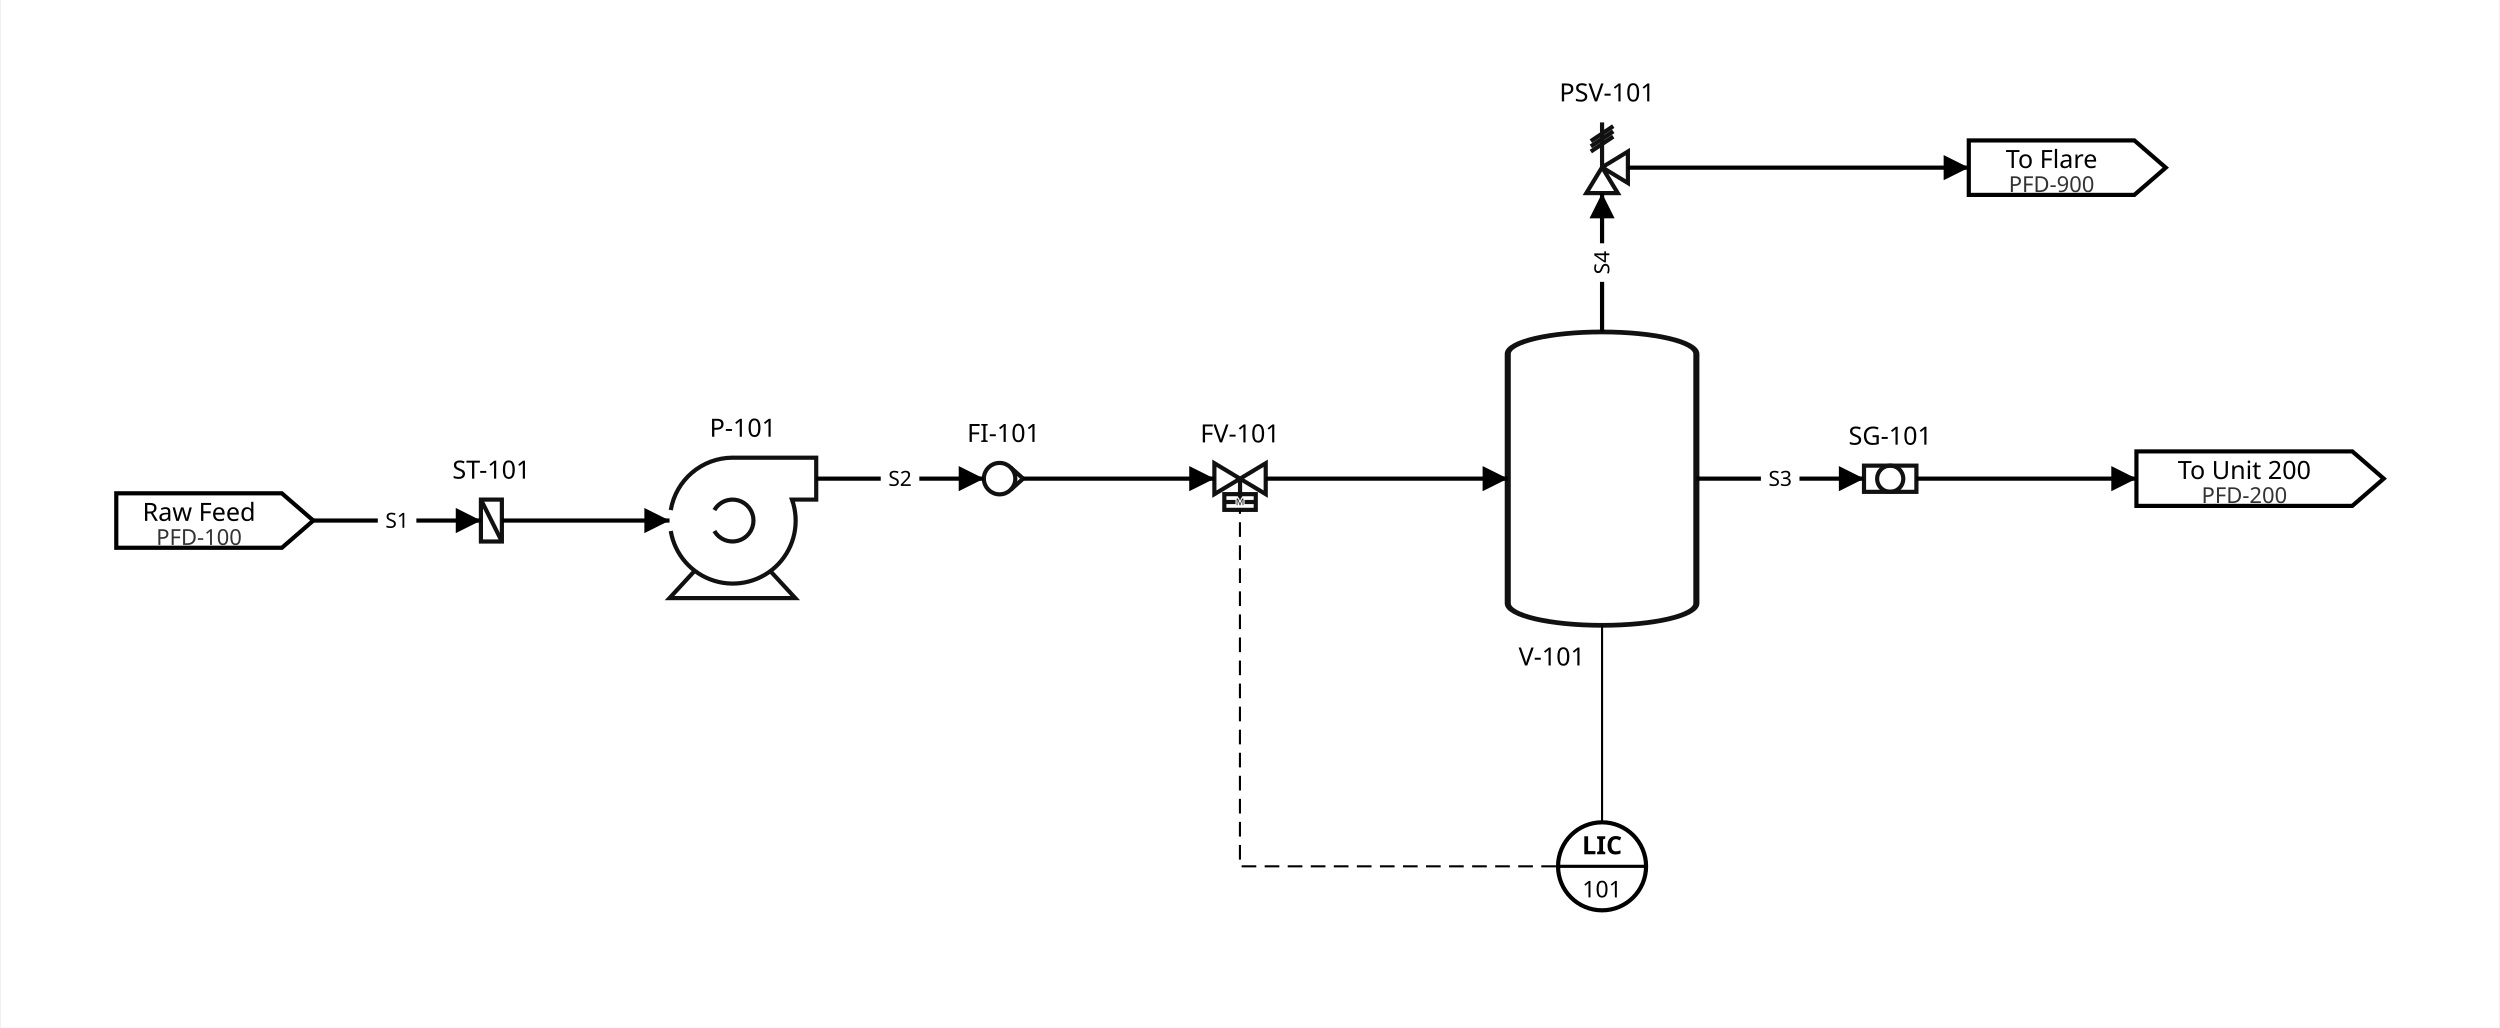
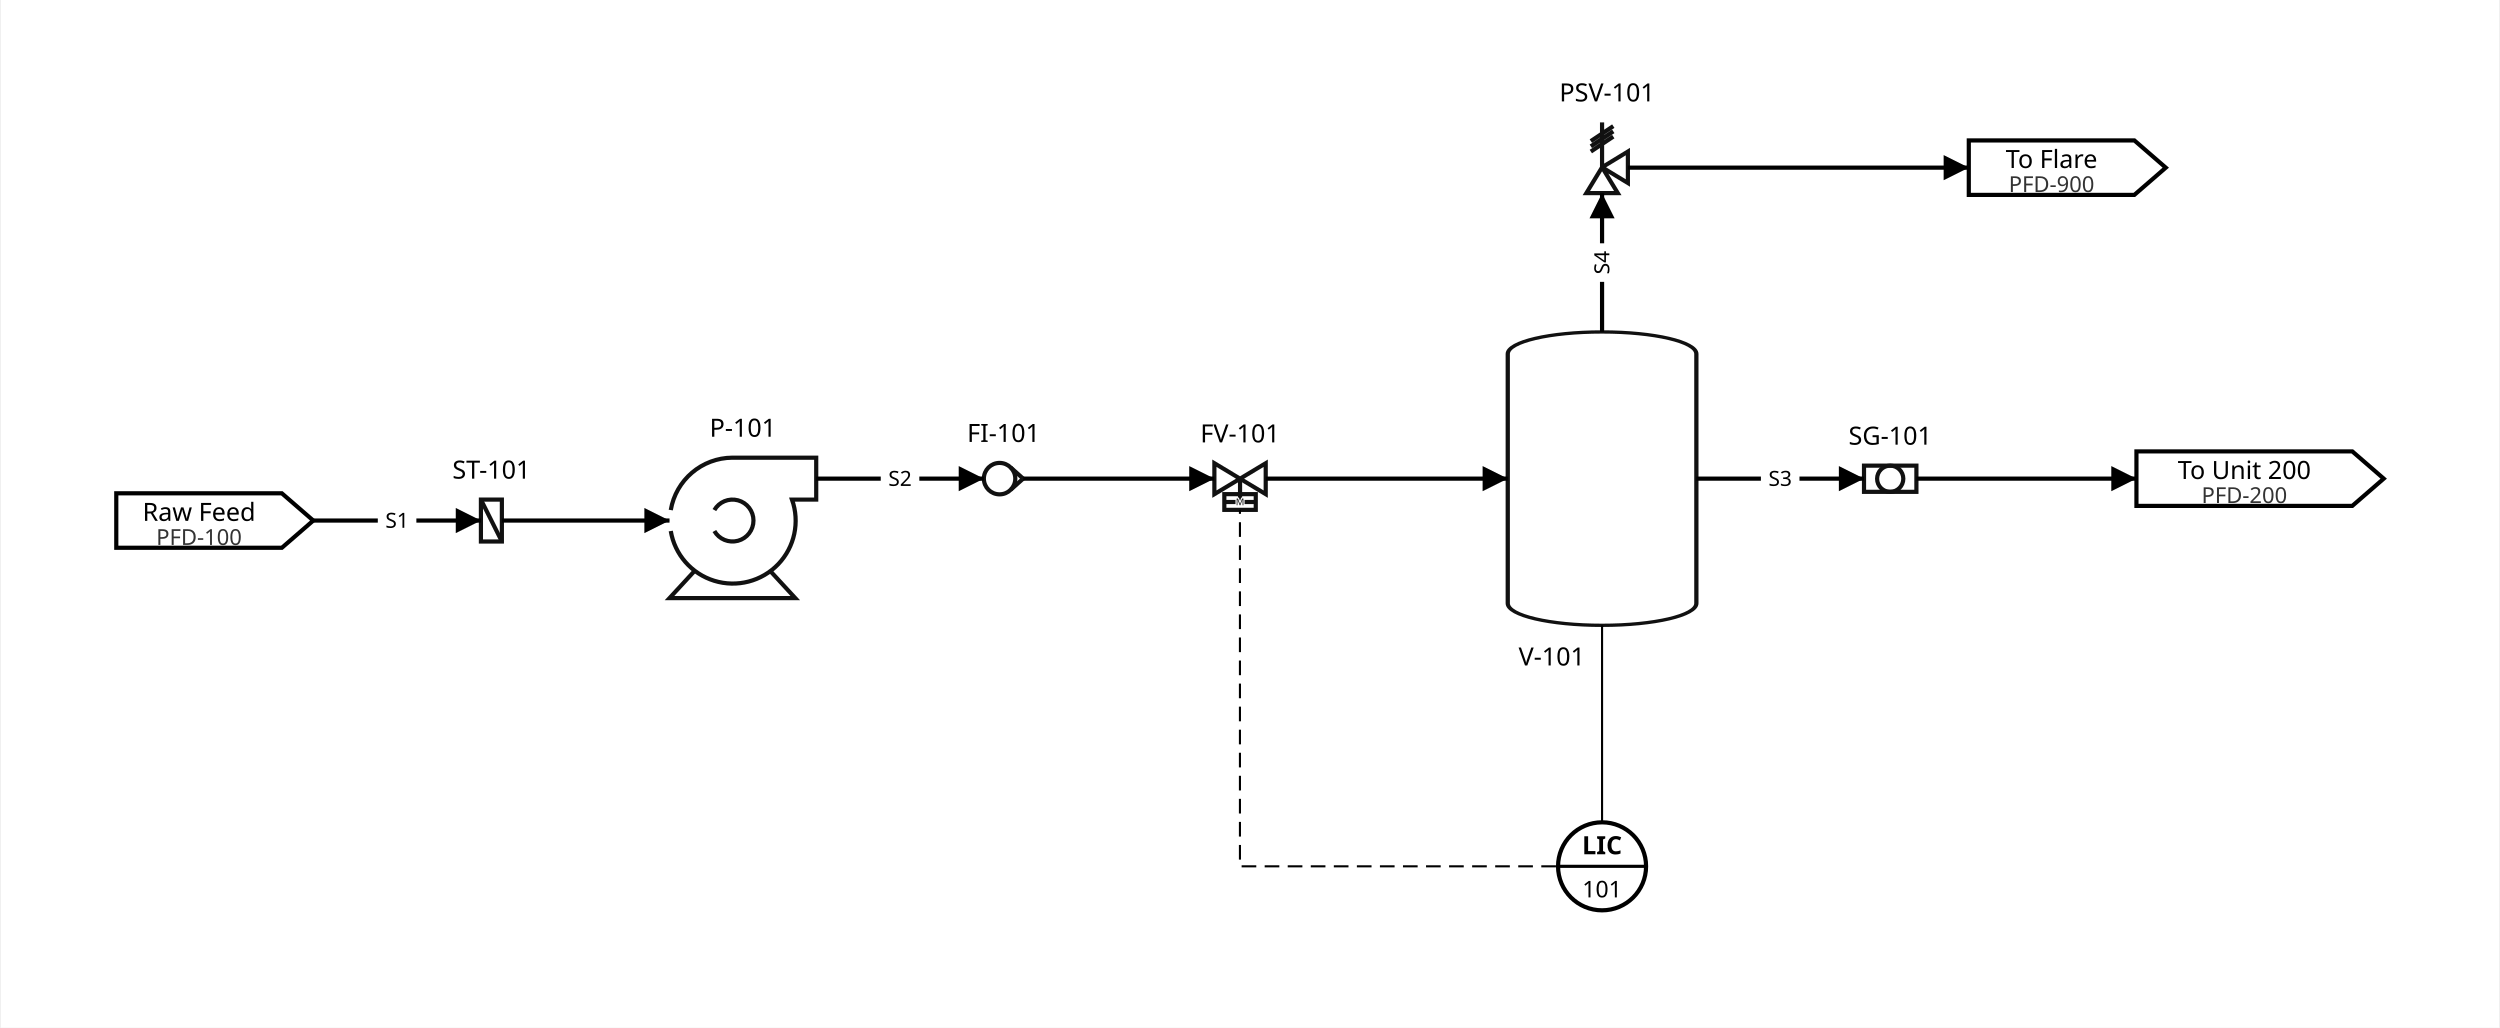
<svg xmlns="http://www.w3.org/2000/svg" width="1192" height="490" viewBox="-39.0 51.6 1192.0 490.4">
  <rect x="-39.0" y="51.6" width="1192.0" height="490.4" fill="white" />
  <defs>
    <marker id="arrow_black" viewBox="0 0 10 10" refX="10" refY="5" markerWidth="12" markerHeight="12" markerUnits="userSpaceOnUse" orient="auto-start-reverse">
      <path d="M 0 0 L 10 5 L 0 10 z" fill="black" />
    </marker>
    <symbol id="sym_fitting_rotameter" viewBox="0 0 18.8 15.0" overflow="visible">
      <g transform="scale(0.25)">
        <path d="M 51.5 9.0 L 75.0 30.0 L 51.5 51.0" fill="none" stroke="#111" stroke-width="8.0" />
        <ellipse cx="30.0" cy="30.0" rx="30.0" ry="30.0" fill="none" stroke="#111" stroke-width="8.0" />
      </g>
    </symbol>
    <symbol id="sym_fitting_sight_glass" viewBox="0 0 25.0 12.5" overflow="visible">
      <g transform="scale(0.25)">
        <rect x="0.0" y="0.0" width="100.0" height="50.0" fill="none" stroke="#111" stroke-width="8.0" />
        <ellipse cx="50.0" cy="25.0" rx="25.0" ry="25.0" fill="none" stroke="#111" stroke-width="8.0" />
      </g>
    </symbol>
    <symbol id="sym_fitting_strainer" viewBox="0 0 10.0 20.0" overflow="visible">
      <g transform="scale(0.25)">
        <rect x="0.0" y="0.0" width="40.0" height="80.0" fill="none" stroke="#111" stroke-width="8.0" />
        <path d="M 0.0 0.0 L 40.0 80.0" fill="none" stroke="#111" stroke-width="8.0" />
      </g>
    </symbol>
    <symbol id="sym_instrument_panel" viewBox="0 0 44.0 44.0" overflow="visible">
      <circle cx="22" cy="22" r="21" fill="white" stroke="black" stroke-width="2" />
      <line x1="1" y1="22" x2="43" y2="22" stroke="black" stroke-width="1.5" />
    </symbol>
    <symbol id="sym_pump" viewBox="0 0 70.0 67.0" overflow="visible">
      <path d="M 12.0 54.0 L 0.0 67.0 L 60.0 67.0 L 48.0 54.0" fill="none" stroke="#111" stroke-width="2.0" />
      <path d="M 0.6 25.0 A 30.0 30.0 0.0 0 1 30.0 0.0 L 70.0 0.0 L 70.0 20.0 L 58.45 20.0 A 30.0 30.0 0.0 0 1 51.859 50.83 A 30.0 30.0 0.0 0 1 21.341 58.742 A 30.0 30.0 0.0 0 1 0.6 35.0" fill="none" stroke="#111" stroke-width="2.0" />
      <path d="M 21.4 25.0 A 10.0 10.0 0.0 1 1 21.4 35.0" fill="none" stroke="#111" stroke-width="2.0" />
    </symbol>
    <symbol id="sym_valve_motor_ty" viewBox="0 0 24.5 22.2" overflow="visible">
      <g transform="scale(0.25)">
        <path d="M 0.0 89.0 L 0.0 30.0 L 98.0 89.0 L 98.0 30.0 Z" fill="none" stroke="#111" stroke-width="8.0" />
        <rect x="19.0" y="0.0" width="60.0" height="30.0" fill="none" stroke="#111" stroke-width="8.0" />
        <path d="M 49.0 15.0 L 49.0 59.0 M 19.0 15.0 L 79.0 15.0" fill="none" stroke="#111" stroke-width="8.0" />
        <g transform="translate(0, 30.2) scale(1, -1)">
          <text x="49.0" y="21.4" font-family="sans-serif" font-size="18.0" text-anchor="middle" fill="white" stroke="white" stroke-width="4.5" stroke-linejoin="round">M</text>
        </g>
        <g transform="translate(0, 30.2) scale(1, -1)">
          <text x="49.0" y="21.4" font-family="sans-serif" font-size="18.0" text-anchor="middle" fill="#111">M</text>
        </g>
      </g>
    </symbol>
    <symbol id="sym_valve_psv" viewBox="0 0 19.8 33.8" overflow="visible">
      <g transform="scale(0.3571429)">
        <path d="M 0.0 94.5 L 21.0 60.0 L 55.5 39.0 L 55.5 81.0 L 21.0 60.0 L 42.0 94.5 Z M 21.0 61.0 L 21.0 0.0 M 6.0 39.0 L 36.0 19.0 M 6.0 32.0 L 36.0 12.0 M 6.0 25.0 L 36.0 5.0" fill="none" stroke="#111" stroke-width="5.6" />
      </g>
    </symbol>
-     <symbol id="sym_vessel" viewBox="0 0 62.0 100.0" preserveAspectRatio="none" overflow="visible">
+     <symbol id="sym_vessel_s90x140" viewBox="0 0 62.0 100.0" preserveAspectRatio="none" overflow="visible">
      <g transform="scale(0.62, 0.5)">
-         <path d="M 0.0 15.0 A 50.0 15.0 0.0 0 1 50.0 0.0 A 50.0 15.0 0.0 0 1 100.0 15.0 L 100.0 185.0 A 50.0 15.0 0.0 0 1 50.0 200.0 A 50.0 15.0 0.0 0 1 0.0 185.0 Z" fill="none" stroke="#111" stroke-width="3.226" />
+         <path d="M 0.0 15.0 A 50.0 15.0 0.0 0 1 50.0 0.0 A 50.0 15.0 0.0 0 1 100.0 15.0 L 100.0 185.0 A 50.0 15.0 0.0 0 1 50.0 200.0 A 50.0 15.0 0.0 0 1 0.0 185.0 Z" fill="none" stroke="#111" stroke-width="2.263" />
      </g>
    </symbol>
  </defs>
  <g id="units">
    <polygon points="16.0,287.0 95.0,287.0 110.0,300.0 95.0,313.0 16.0,313.0" fill="transparent" stroke="black" stroke-width="2" />
    <text x="55.5" y="296.0" font-family="sans-serif" font-size="12" text-anchor="middle" dominant-baseline="middle">Raw Feed</text>
    <text x="55.5" y="308.0" font-family="sans-serif" font-size="10.5" text-anchor="middle" dominant-baseline="middle" fill="#333">PFD-100</text>
    <use href="#sym_fitting_strainer" x="190" y="290" width="10.0" height="20.0" />
    <use href="#sym_pump" x="280" y="270" width="70.0" height="67.0" />
    <use href="#sym_fitting_rotameter" x="430" y="272.5" width="18.8" height="15.0" />
    <use href="#sym_valve_motor_ty" x="540" y="272.7" width="24.5" height="22.2" transform="translate(0, 567.6) scale(1, -1)" />
-     <use href="#sym_vessel" x="680" y="210" width="90" height="140" />
+     <use href="#sym_vessel_s90x140" x="680" y="210" width="90" height="140" />
    <use href="#sym_valve_psv" x="717.5" y="110" width="19.8" height="33.8" />
    <polygon points="900.0,118.6 979.0,118.6 994.0,131.6 979.0,144.6 900.0,144.6" fill="transparent" stroke="black" stroke-width="2" />
    <text x="939.5" y="127.6" font-family="sans-serif" font-size="12" text-anchor="middle" dominant-baseline="middle">To Flare</text>
    <text x="939.5" y="139.6" font-family="sans-serif" font-size="10.5" text-anchor="middle" dominant-baseline="middle" fill="#333">PFD-900</text>
    <use href="#sym_fitting_sight_glass" x="850" y="273.8" width="25.0" height="12.5" />
    <polygon points="980.0,267.0 1083.0,267.0 1098.0,280.0 1083.0,293.0 980.0,293.0" fill="transparent" stroke="black" stroke-width="2" />
    <text x="1031.5" y="276.0" font-family="sans-serif" font-size="12" text-anchor="middle" dominant-baseline="middle">To Unit 200</text>
    <text x="1031.5" y="288.0" font-family="sans-serif" font-size="10.5" text-anchor="middle" dominant-baseline="middle" fill="#333">PFD-200</text>
  </g>
  <g id="streams">
    <path d="M 110.0,300.0 L 190.0,300.0" fill="none" stroke="black" stroke-width="2" marker-end="url(#arrow_black)" />
    <path d="M 200.0,300.0 L 280.0,300.0" fill="none" stroke="black" stroke-width="2" marker-end="url(#arrow_black)" />
    <path d="M 350.0,280.0 L 430.0,280.0" fill="none" stroke="black" stroke-width="2" marker-end="url(#arrow_black)" />
    <path d="M 448.8,280.0 L 540.0,280.0" fill="none" stroke="black" stroke-width="2" marker-end="url(#arrow_black)" />
    <path d="M 564.5,280.0 L 680.0,280.0" fill="none" stroke="black" stroke-width="2" marker-end="url(#arrow_black)" />
    <path d="M 770.0,280.0 L 850.0,280.0" fill="none" stroke="black" stroke-width="2" marker-end="url(#arrow_black)" />
    <path d="M 875.0,280.0 L 980.0,280.0" fill="none" stroke="black" stroke-width="2" marker-end="url(#arrow_black)" />
    <path d="M 725.0,210.0 L 725.0,143.8" fill="none" stroke="black" stroke-width="2" marker-end="url(#arrow_black)" />
    <path d="M 737.3,131.6 L 900.0,131.6" fill="none" stroke="black" stroke-width="2" marker-end="url(#arrow_black)" />
    <path d="M 703.0,465.0 L 552.2,465.0 L 552.2,294.9" fill="none" stroke="black" stroke-width="1" stroke-dasharray="7,4" />
    <rect x="140.8" y="293.5" width="18.4" height="13.0" fill="white" />
    <text x="150.0" y="300.0" font-family="sans-serif" font-size="10" text-anchor="middle" dominant-baseline="middle" fill="black">S1</text>
    <rect x="380.8" y="273.5" width="18.4" height="13.0" fill="white" />
    <text x="390.0" y="280.0" font-family="sans-serif" font-size="10" text-anchor="middle" dominant-baseline="middle" fill="black">S2</text>
    <rect x="800.8" y="273.5" width="18.4" height="13.0" fill="white" />
    <text x="810.0" y="280.0" font-family="sans-serif" font-size="10" text-anchor="middle" dominant-baseline="middle" fill="black">S3</text>
    <rect x="718.5" y="167.7" width="13.0" height="18.4" fill="white" />
    <text x="725.0" y="176.9" font-family="sans-serif" font-size="10" text-anchor="middle" dominant-baseline="middle" fill="black" transform="rotate(-90, 725.0, 176.9)">S4</text>
  </g>
  <g id="instrument_taps">
    <line x1="725" y1="350" x2="725" y2="465" stroke="black" stroke-width="1" />
  </g>
  <g id="instruments">
    <use href="#sym_instrument_panel" x="703" y="443" width="44.0" height="44.0" />
    <text x="725.0" y="455.0" font-family="sans-serif" font-size="12" font-weight="bold" text-anchor="middle" dominant-baseline="middle">LIC</text>
    <text x="725.0" y="476.0" font-family="sans-serif" font-size="11" text-anchor="middle" dominant-baseline="middle">101</text>
  </g>
  <g id="unit_labels">
    <rect x="171.2" y="268.0" width="47.6" height="15.0" fill="white" />
    <text x="195.0" y="280.0" font-family="sans-serif" font-size="12" text-anchor="middle" dominant-baseline="baseline">ST-101</text>
    <rect x="294.5" y="248.0" width="41.0" height="15.0" fill="white" />
    <text x="315.0" y="260.0" font-family="sans-serif" font-size="12" text-anchor="middle" dominant-baseline="baseline">P-101</text>
    <rect x="415.6" y="250.5" width="47.6" height="15.0" fill="white" />
    <text x="439.4" y="262.5" font-family="sans-serif" font-size="12" text-anchor="middle" dominant-baseline="baseline">FI-101</text>
    <rect x="528.5" y="250.7" width="47.6" height="15.0" fill="white" />
    <text x="552.25" y="262.7" font-family="sans-serif" font-size="12" text-anchor="middle" dominant-baseline="baseline">FV-101</text>
    <rect x="680.5" y="357.5" width="41.0" height="15.0" fill="white" />
    <text x="701.0" y="365.0" font-family="sans-serif" font-size="12" text-anchor="middle" dominant-baseline="middle">V-101</text>
    <rect x="700.3" y="88.0" width="54.2" height="15.0" fill="white" />
    <text x="727.4" y="100" font-family="sans-serif" font-size="12" text-anchor="middle" dominant-baseline="baseline">PSV-101</text>
    <rect x="838.7" y="251.8" width="47.6" height="15.0" fill="white" />
    <text x="862.5" y="263.8" font-family="sans-serif" font-size="12" text-anchor="middle" dominant-baseline="baseline">SG-101</text>
  </g>
</svg>
